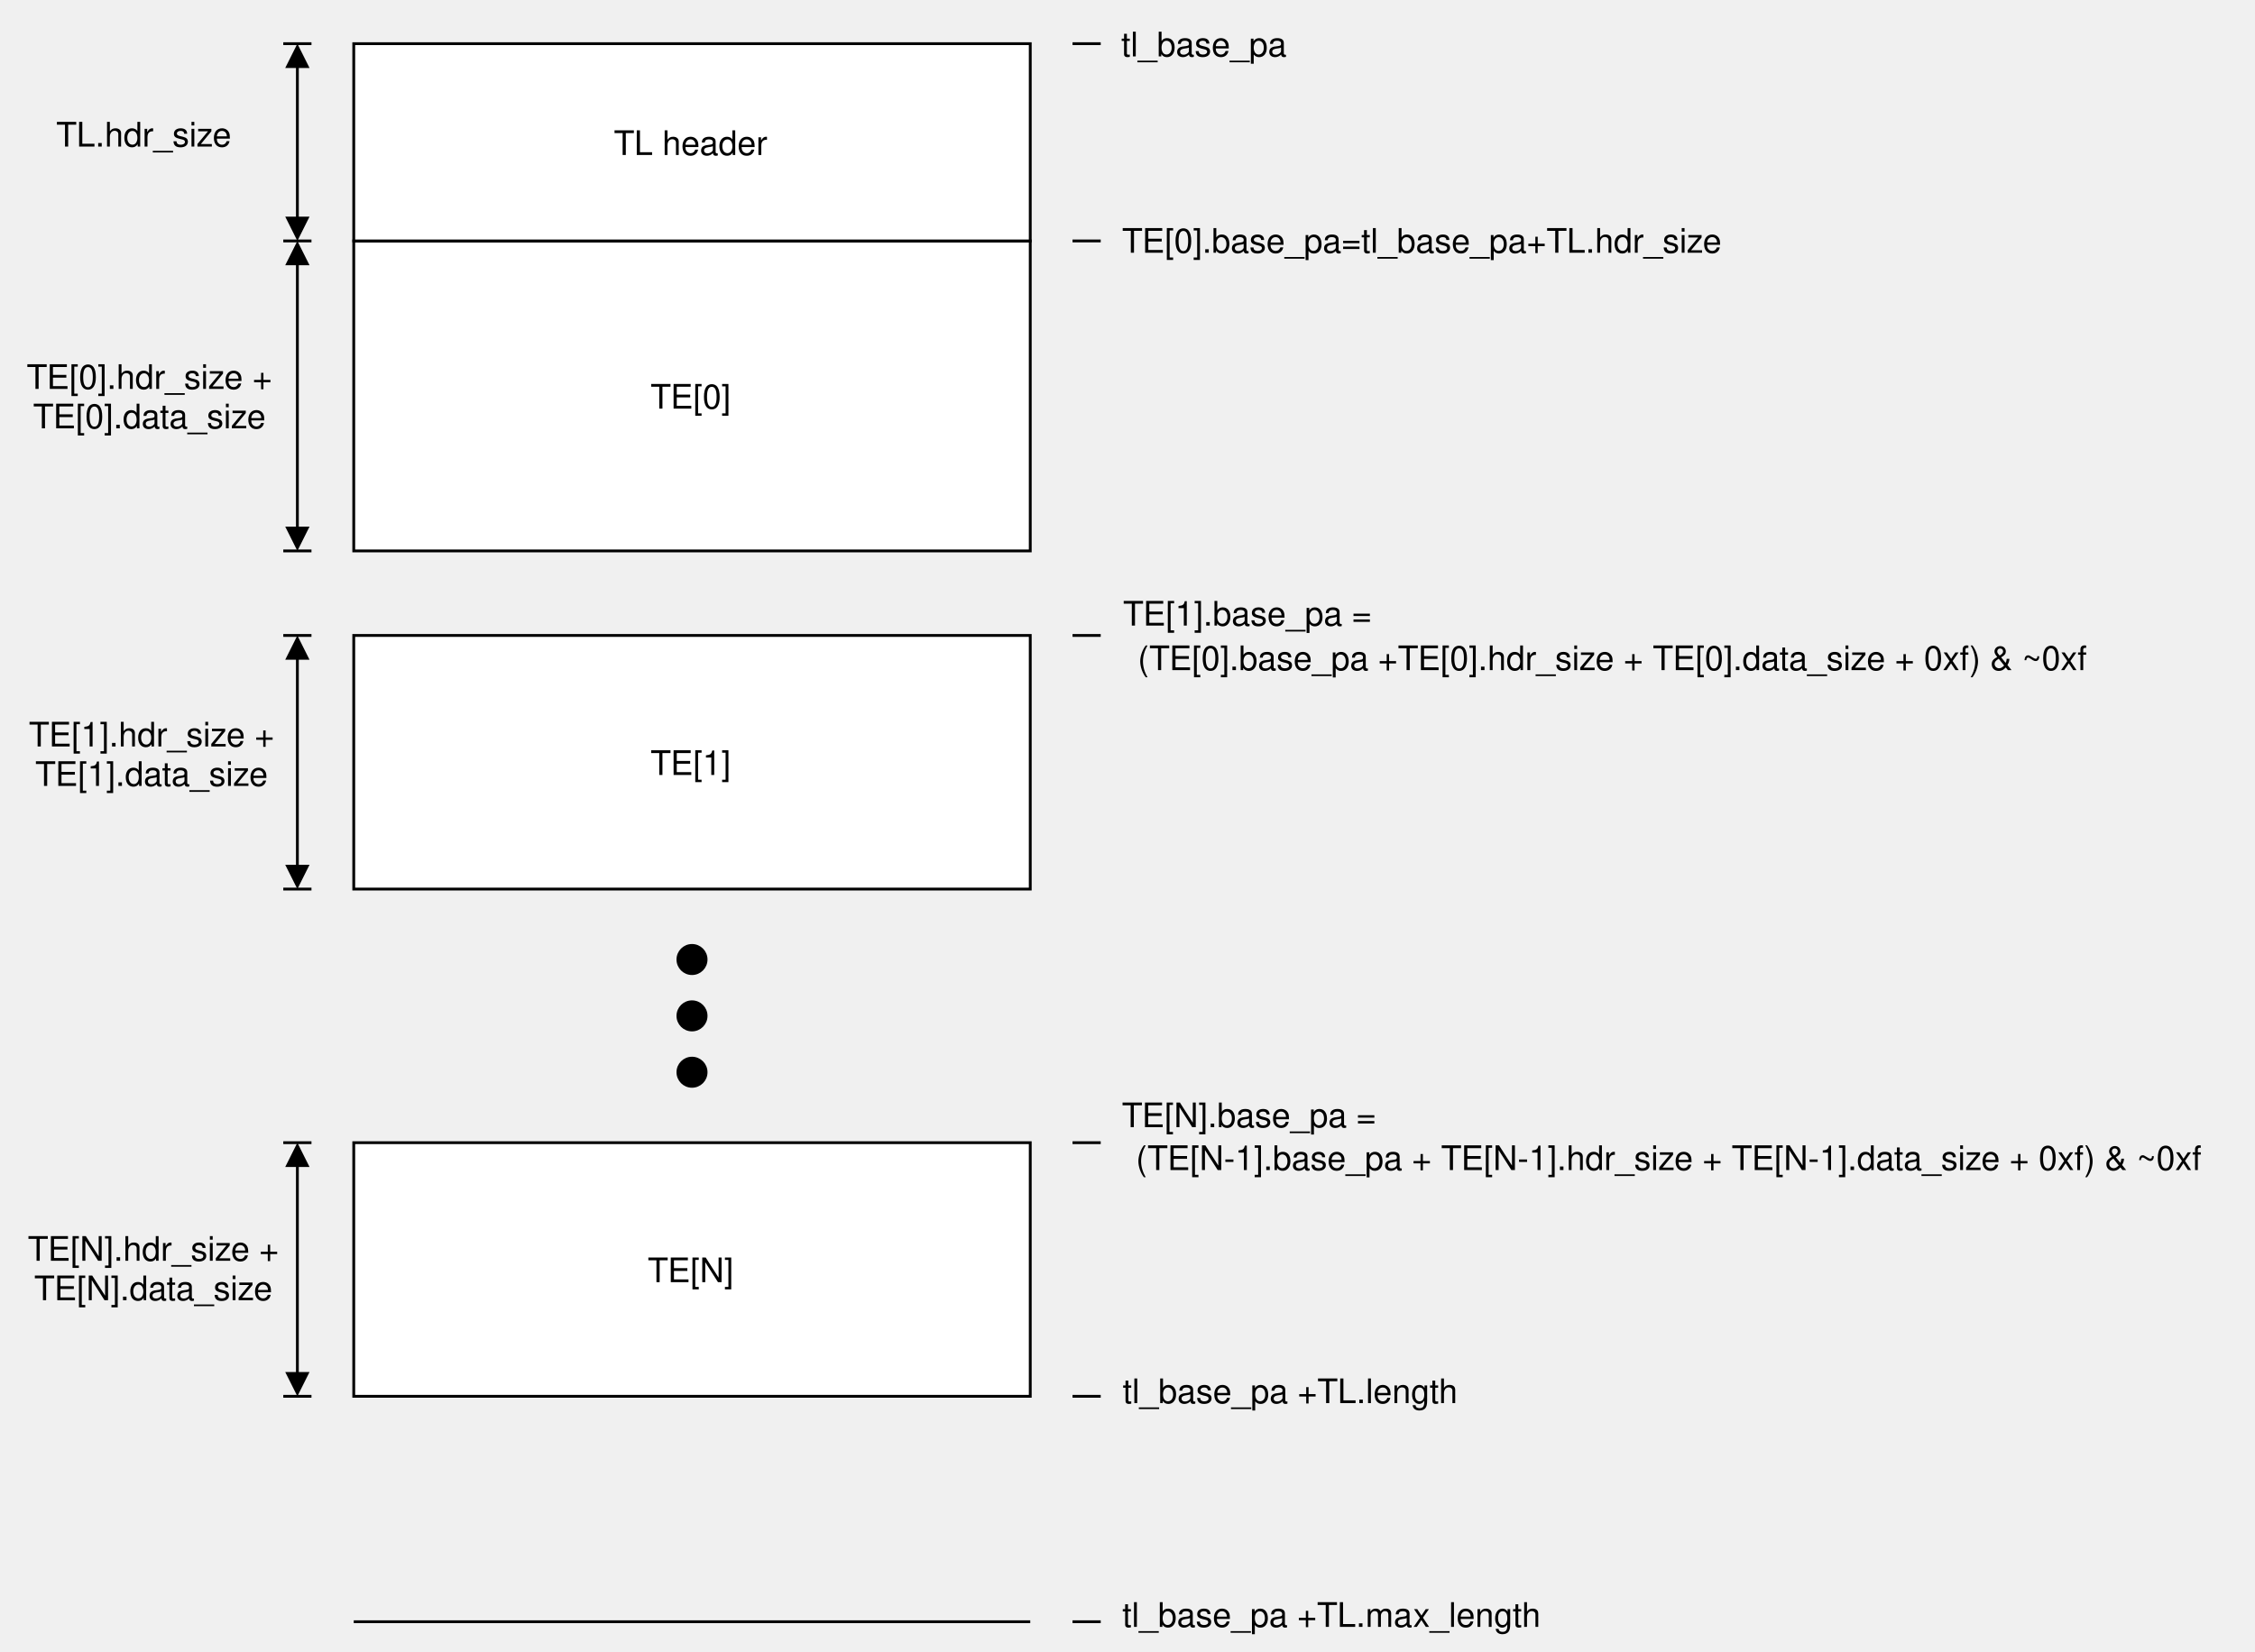
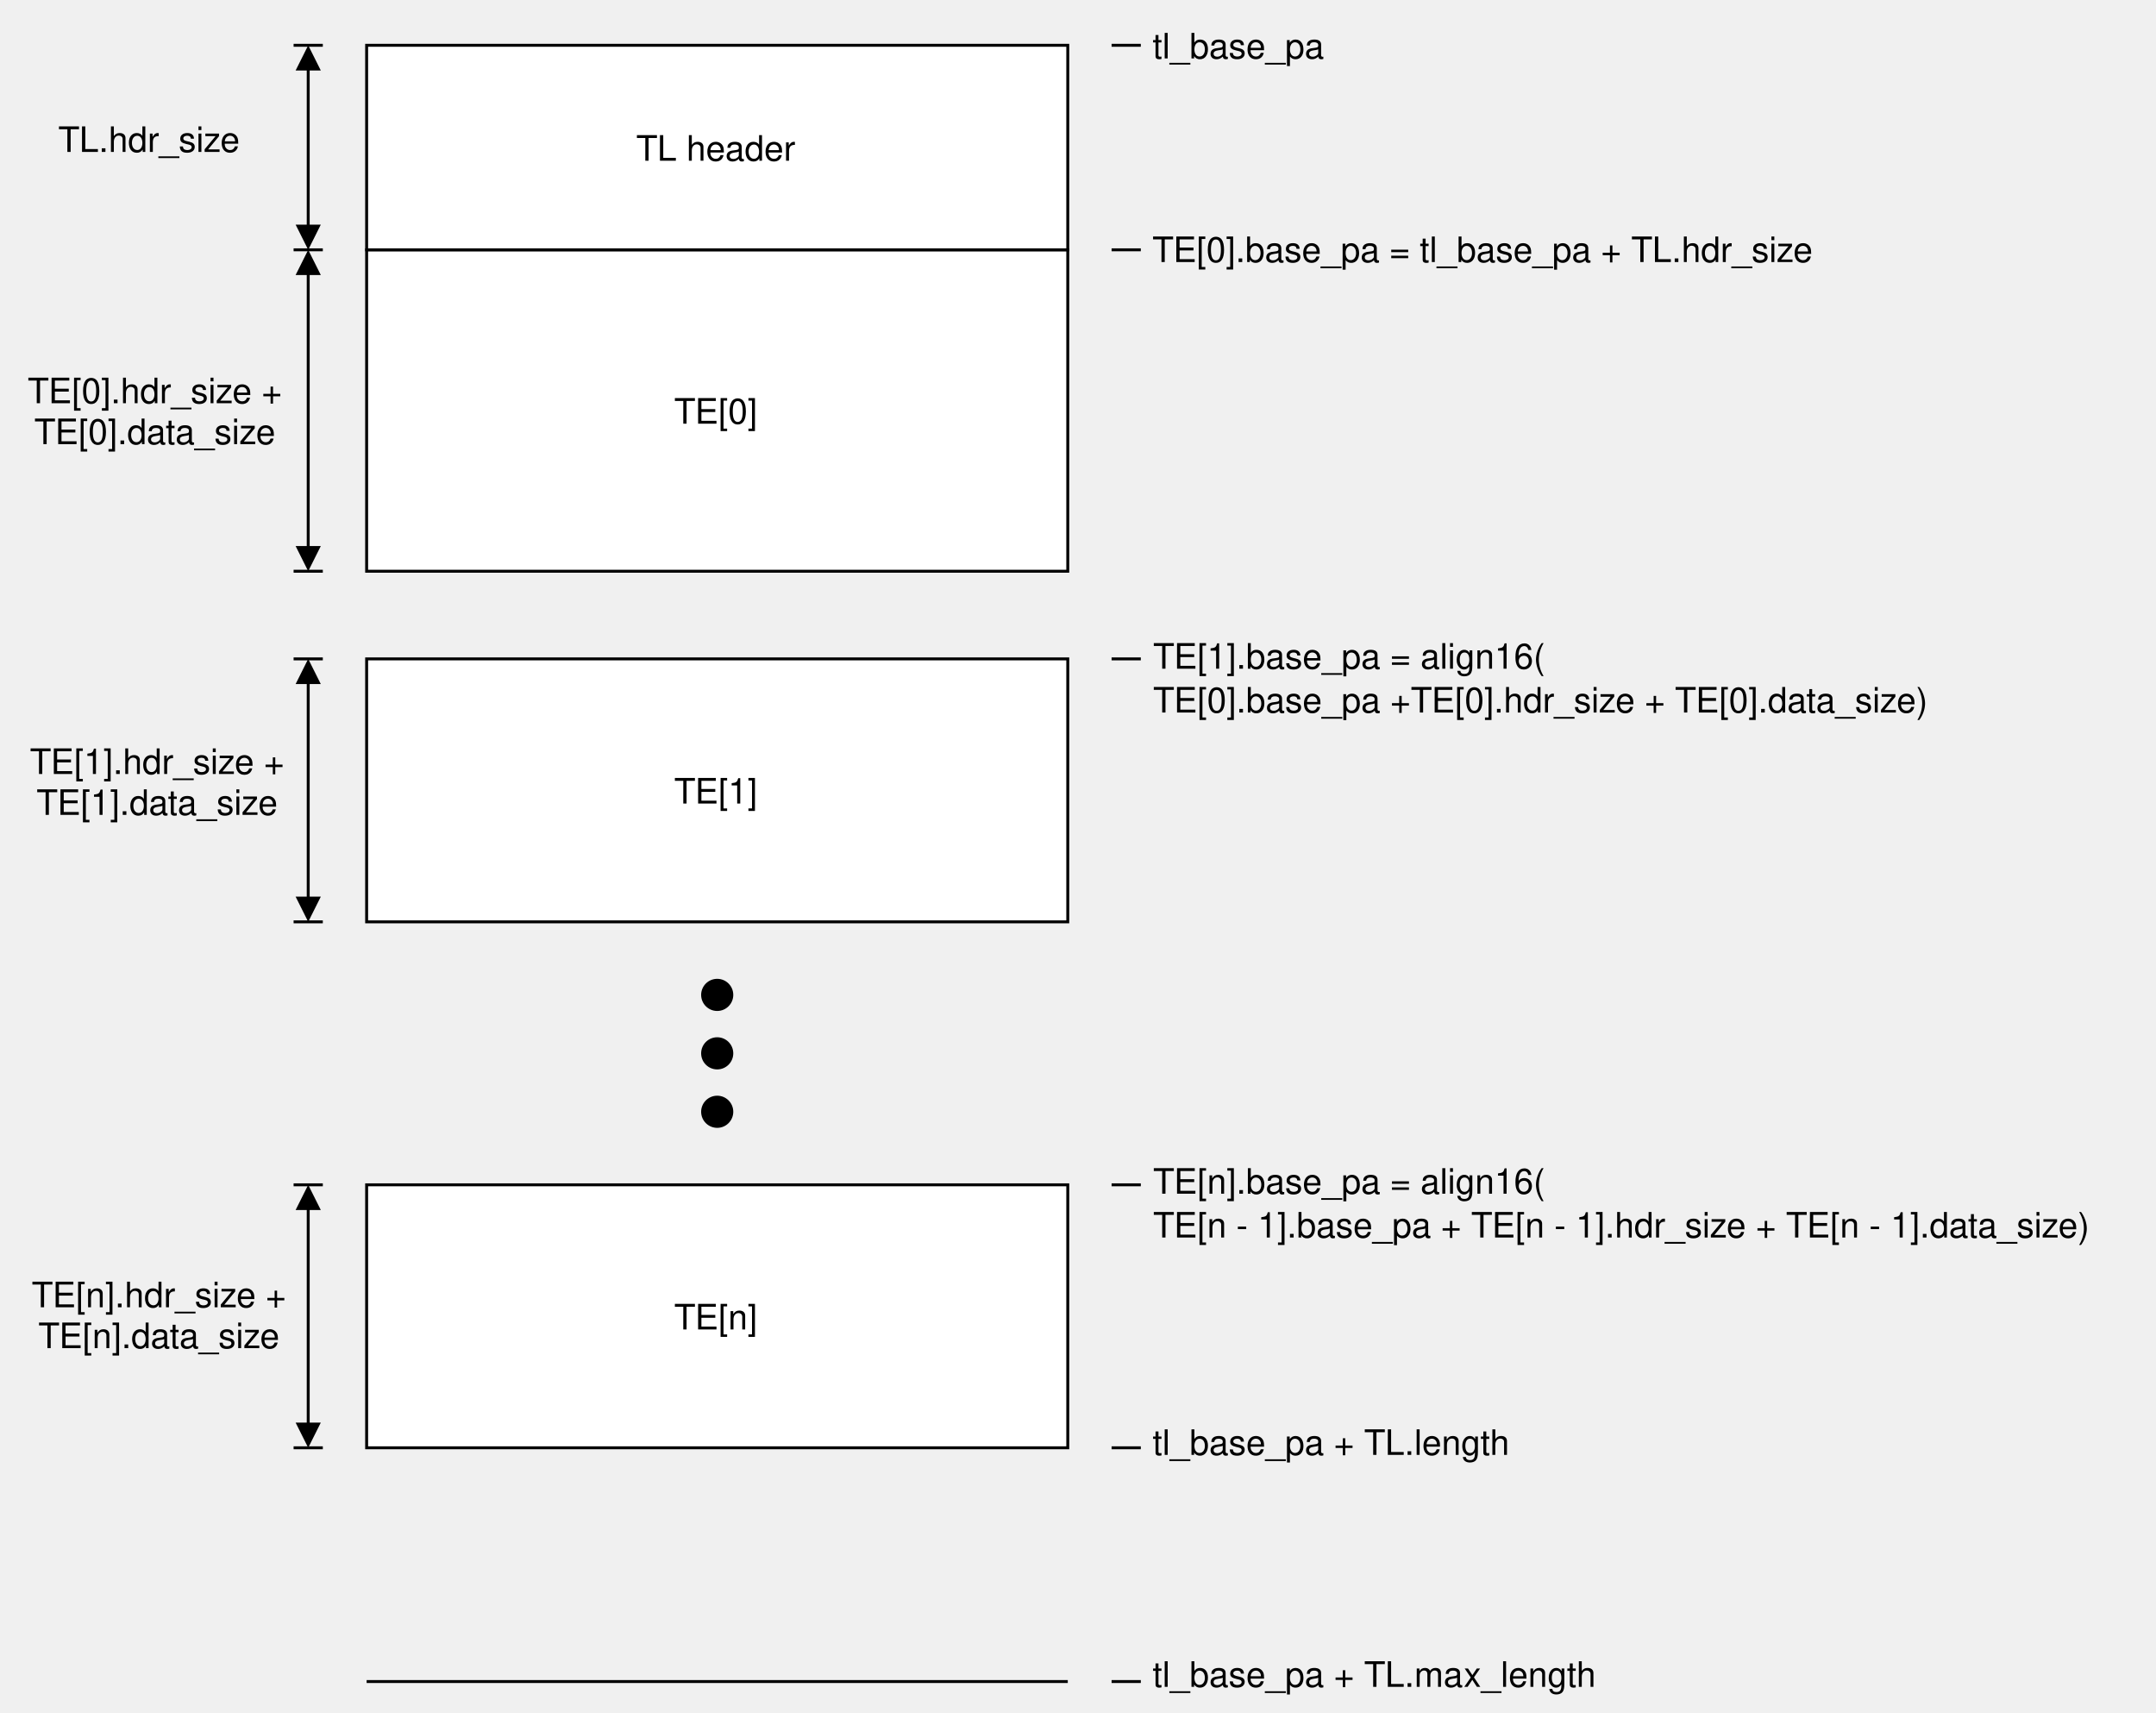
- <svg xmlns="http://www.w3.org/2000/svg" xmlns:html="http://www.w3.org/1999/xhtml" version="1.1" width="800" height="586" viewBox="-0.5 -0.5 800 586" content="&lt;mxfile host=&quot;app.diagrams.net&quot; modified=&quot;2022-05-13T11:58:01.065Z&quot; agent=&quot;5.0 (Windows NT 10.0; Win64; x64) AppleWebKit/537.36 (KHTML, like Gecko) Chrome/100.0.49.127 Safari/537.36&quot; etag=&quot;vAKcPx6nORVokoeOaqN5&quot; version=&quot;15.7.0&quot; type=&quot;device&quot;&gt;&lt;diagram id=&quot;Sy_Q6sHZZdUiH5K9RQcD&quot; name=&quot;Page-1&quot;&gt;7Vtbk6I6EP41Vp19mC1IAPVx1p0Zz87MlrUzezsvVpQMUgKxII46v/4ECQokKqLg1QdLOrHBr/vr7nRiDbbc6YOPRoNnYmKnBhRzWoNfawBAo87eQ8EsEjBJJLB824xE6lLwYn9gLlS4dGybOEhNpIQ41B6lhX3iebhPUzLk+2SSnvZGnPRdR8jCguCljxxR+ts26SCSNnRlKW9j2xrEd1YVPuKieDJXEQyQSSaRaD4H3tVgyyeERp/caQs7IXYxLpGi+xWjiwfzsUfzfOHv69jrDPtvvvVN/Tn59Z89/GncgEjLO3LG/Ae/3nXjB6azGAWfjD0Th4qUGvzyZjtOizjEnw/C+/mLyQPqkyFOjCjzFxsRn5Xf4x37FE8TIv7sD5i4mPozNoWPggYHdrZAOrqeLM0CNC4bpE3C3YG7grXQvUSLfeCAbQGeJoAnAIc98zb0QnbVc0h/yLBIYxlQ5NPslLnw3g6f5qvKrpmWxFUEc+yNajHgsZnyexH2BKy6BNVY5mMHUfs9zRYZ0vwOHWKzJ1la1UhbNXbihYqAjP0+5t9KevcGRYLVGaQWpoKiueEXP7u4Lxhb+YJHPCxxhZO1oq6vBz+/FTcoKtmKjRXhUHGwZzEgATMzVEOT2B6T9maU5aasnVlAo4I5ucWToZOLkGNbHrvsM+NiJv8SxkSbZaBbPuDapumI7rKHmKo2M6TRxZhqSNwGlhVR1Rw0shgMozkalPksCRFqbofHolpAvVipshYnWE+7JWyIOMnoVVrmUWGOcOM4rEjKOl0yrGxGcL2R8ufutJvdABE+tVL48mTu44PvYHDpJwnX7DjQA6KzUafbQwHujtAJJw9d09I46yLOoMrkAUQ3TQDdArVbdmf2y5VEGn99+hyn9tM1hA5ThtAVicdXawkxjb8+zW+OTAbOCawuNRFC6eKyXhqE9Rwx97q43GpxucOyRO4dFa1KgLgsWecLZ764zIJfdG1ZsREhEGPiXff7pmBIPMqboio4muAIc0bHZlnREW4XHc+cEXBflBAUlc0Jab8llFxGvwVI+giV9ltg88ojSVzbObVkFZXMI21VbrkQHmnGgXmkbbcVdGY80mHa/fWimzi6tkFR2TzK0+i6GDMWrSqyVqy4qNAkRUWy+bAIhUFYVzNlGyOiEOn2EcIyuUdvChFMlbUp9xHCfvT+NF7aA6dtuN6od//3sa33b1QBtXWuf+035GgT7FCXZ+pEvTQKSX1BLCcuKAxmq8IdjiRsULTCigxXNEtMG4UTgjLsLO4iRsuv9S2JY2hBAMlOdWktCCl2F13xZTlSuOLLcqTEik9qxe0KvmvWy5GsdvCFFW3G/fuC9e8HQu0/j0/kV7/5/FDv9Oq/r4xeW3IUznrl1S7wuTt8Cjqdx4ZLJo1ZT/8Yu5I6NrnbzneAoWjaSrsfkiNJgmvk3nhvVrjxLoW8gnIxw5JccB1m1Vx4kzG7bC7x7KPUimIxKCEO+hyfxzkL6gB4aO5UkHROhzuFk06WO1UnnbUnj2Lu9M6LO5p6aO5UcOb+dLhTePNKaNeWV3ZLrVhoK39A3XgtdS4GzbY4DKWoQcEGRSUbVOy/5zmG6aJp9xiOYu4WI7NHMSUb/NXGyAo2+I+XUtkYWZxS2gZFZS9qlXWc4gXGgk3/oBv103kVG6px6GJD3W6D7MyZpDb2xCRBUWEmscvln6mj6ct/pMO7/wE=&lt;/diagram&gt;&lt;/mxfile&gt;" id="svg150">
+ <svg xmlns="http://www.w3.org/2000/svg" xmlns:html="http://www.w3.org/1999/xhtml" version="1.1" width="738" height="586" viewBox="-0.5 -0.5 738 586" content="&lt;mxfile host=&quot;app.diagrams.net&quot; modified=&quot;2022-05-13T11:58:01.065Z&quot; agent=&quot;5.0 (Windows NT 10.0; Win64; x64) AppleWebKit/537.36 (KHTML, like Gecko) Chrome/100.0.49.127 Safari/537.36&quot; etag=&quot;vAKcPx6nORVokoeOaqN5&quot; version=&quot;15.7.0&quot; type=&quot;device&quot;&gt;&lt;diagram id=&quot;Sy_Q6sHZZdUiH5K9RQcD&quot; name=&quot;Page-1&quot;&gt;7Vtbk6I6EP41Vp19mC1IAPVx1p0Zz87MlrUzezsvVpQMUgKxII46v/4ECQokKqLg1QdLOrHBr/vr7nRiDbbc6YOPRoNnYmKnBhRzWoNfawBAo87eQ8EsEjBJJLB824xE6lLwYn9gLlS4dGybOEhNpIQ41B6lhX3iebhPUzLk+2SSnvZGnPRdR8jCguCljxxR+ts26SCSNnRlKW9j2xrEd1YVPuKieDJXEQyQSSaRaD4H3tVgyyeERp/caQs7IXYxLpGi+xWjiwfzsUfzfOHv69jrDPtvvvVN/Tn59Z89/GncgEjLO3LG/Ae/3nXjB6azGAWfjD0Th4qUGvzyZjtOizjEnw/C+/mLyQPqkyFOjCjzFxsRn5Xf4x37FE8TIv7sD5i4mPozNoWPggYHdrZAOrqeLM0CNC4bpE3C3YG7grXQvUSLfeCAbQGeJoAnAIc98zb0QnbVc0h/yLBIYxlQ5NPslLnw3g6f5qvKrpmWxFUEc+yNajHgsZnyexH2BKy6BNVY5mMHUfs9zRYZ0vwOHWKzJ1la1UhbNXbihYqAjP0+5t9KevcGRYLVGaQWpoKiueEXP7u4Lxhb+YJHPCxxhZO1oq6vBz+/FTcoKtmKjRXhUHGwZzEgATMzVEOT2B6T9maU5aasnVlAo4I5ucWToZOLkGNbHrvsM+NiJv8SxkSbZaBbPuDapumI7rKHmKo2M6TRxZhqSNwGlhVR1Rw0shgMozkalPksCRFqbofHolpAvVipshYnWE+7JWyIOMnoVVrmUWGOcOM4rEjKOl0yrGxGcL2R8ufutJvdABE+tVL48mTu44PvYHDpJwnX7DjQA6KzUafbQwHujtAJJw9d09I46yLOoMrkAUQ3TQDdArVbdmf2y5VEGn99+hyn9tM1hA5ThtAVicdXawkxjb8+zW+OTAbOCawuNRFC6eKyXhqE9Rwx97q43GpxucOyRO4dFa1KgLgsWecLZ764zIJfdG1ZsREhEGPiXff7pmBIPMqboio4muAIc0bHZlnREW4XHc+cEXBflBAUlc0Jab8llFxGvwVI+giV9ltg88ojSVzbObVkFZXMI21VbrkQHmnGgXmkbbcVdGY80mHa/fWimzi6tkFR2TzK0+i6GDMWrSqyVqy4qNAkRUWy+bAIhUFYVzNlGyOiEOn2EcIyuUdvChFMlbUp9xHCfvT+NF7aA6dtuN6od//3sa33b1QBtXWuf+035GgT7FCXZ+pEvTQKSX1BLCcuKAxmq8IdjiRsULTCigxXNEtMG4UTgjLsLO4iRsuv9S2JY2hBAMlOdWktCCl2F13xZTlSuOLLcqTEik9qxe0KvmvWy5GsdvCFFW3G/fuC9e8HQu0/j0/kV7/5/FDv9Oq/r4xeW3IUznrl1S7wuTt8Cjqdx4ZLJo1ZT/8Yu5I6NrnbzneAoWjaSrsfkiNJgmvk3nhvVrjxLoW8gnIxw5JccB1m1Vx4kzG7bC7x7KPUimIxKCEO+hyfxzkL6gB4aO5UkHROhzuFk06WO1UnnbUnj2Lu9M6LO5p6aO5UcOb+dLhTePNKaNeWV3ZLrVhoK39A3XgtdS4GzbY4DKWoQcEGRSUbVOy/5zmG6aJp9xiOYu4WI7NHMSUb/NXGyAo2+I+XUtkYWZxS2gZFZS9qlXWc4gXGgk3/oBv103kVG6px6GJD3W6D7MyZpDb2xCRBUWEmscvln6mj6ct/pMO7/wE=&lt;/diagram&gt;&lt;/mxfile&gt;" id="svg150">
  <defs id="defs2">
    <html:style type="text/css">div.MathJax_SVG_Display { position: static; }
span.MathJax_SVG { position: static !important; }</html:style>
    <html:style type="text/css">.MathJax_Hover_Frame {border-radius: .25em; -webkit-border-radius: .25em; -moz-border-radius: .25em; -khtml-border-radius: .25em; box-shadow: 0px 0px 15px #83A; -webkit-box-shadow: 0px 0px 15px #83A; -moz-box-shadow: 0px 0px 15px #83A; -khtml-box-shadow: 0px 0px 15px #83A; border: 1px solid #A6D ! important; display: inline-block; position: absolute}
.MathJax_Menu_Button .MathJax_Hover_Arrow {position: absolute; cursor: pointer; display: inline-block; border: 2px solid #AAA; border-radius: 4px; -webkit-border-radius: 4px; -moz-border-radius: 4px; -khtml-border-radius: 4px; font-family: 'Courier New',Courier; font-size: 9px; color: #F0F0F0}
.MathJax_Menu_Button .MathJax_Hover_Arrow span {display: block; background-color: #AAA; border: 1px solid; border-radius: 3px; line-height: 0; padding: 4px}
.MathJax_Hover_Arrow:hover {color: white!important; border: 2px solid #CCC!important}
.MathJax_Hover_Arrow:hover span {background-color: #CCC!important}
</html:style>
    <html:style type="text/css">#MathJax_About {position: fixed; left: 50%; width: auto; text-align: center; border: 3px outset; padding: 1em 2em; background-color: #DDDDDD; color: black; cursor: default; font-family: message-box; font-size: 120%; font-style: normal; text-indent: 0; text-transform: none; line-height: normal; letter-spacing: normal; word-spacing: normal; word-wrap: normal; white-space: nowrap; float: none; z-index: 201; border-radius: 15px; -webkit-border-radius: 15px; -moz-border-radius: 15px; -khtml-border-radius: 15px; box-shadow: 0px 10px 20px #808080; -webkit-box-shadow: 0px 10px 20px #808080; -moz-box-shadow: 0px 10px 20px #808080; -khtml-box-shadow: 0px 10px 20px #808080; filter: progid:DXImageTransform.Microsoft.dropshadow(OffX=2, OffY=2, Color='gray', Positive='true')}
#MathJax_About.MathJax_MousePost {outline: none}
.MathJax_Menu {position: absolute; background-color: white; color: black; width: auto; padding: 2px; border: 1px solid #CCCCCC; margin: 0; cursor: default; font: menu; text-align: left; text-indent: 0; text-transform: none; line-height: normal; letter-spacing: normal; word-spacing: normal; word-wrap: normal; white-space: nowrap; float: none; z-index: 201; box-shadow: 0px 10px 20px #808080; -webkit-box-shadow: 0px 10px 20px #808080; -moz-box-shadow: 0px 10px 20px #808080; -khtml-box-shadow: 0px 10px 20px #808080; filter: progid:DXImageTransform.Microsoft.dropshadow(OffX=2, OffY=2, Color='gray', Positive='true')}
.MathJax_MenuItem {padding: 2px 2em; background: transparent}
.MathJax_MenuArrow {position: absolute; right: .5em; padding-top: .25em; color: #666666; font-size: .75em}
.MathJax_MenuActive .MathJax_MenuArrow {color: white}
.MathJax_MenuArrow.RTL {left: .5em; right: auto}
.MathJax_MenuCheck {position: absolute; left: .7em}
.MathJax_MenuCheck.RTL {right: .7em; left: auto}
.MathJax_MenuRadioCheck {position: absolute; left: 1em}
.MathJax_MenuRadioCheck.RTL {right: 1em; left: auto}
.MathJax_MenuLabel {padding: 2px 2em 4px 1.33em; font-style: italic}
.MathJax_MenuRule {border-top: 1px solid #CCCCCC; margin: 4px 1px 0px}
.MathJax_MenuDisabled {color: GrayText}
.MathJax_MenuActive {background-color: Highlight; color: HighlightText}
.MathJax_MenuDisabled:focus, .MathJax_MenuLabel:focus {background-color: #E8E8E8}
.MathJax_ContextMenu:focus {outline: none}
.MathJax_ContextMenu .MathJax_MenuItem:focus {outline: none}
#MathJax_AboutClose {top: .2em; right: .2em}
.MathJax_Menu .MathJax_MenuClose {top: -10px; left: -10px}
.MathJax_MenuClose {position: absolute; cursor: pointer; display: inline-block; border: 2px solid #AAA; border-radius: 18px; -webkit-border-radius: 18px; -moz-border-radius: 18px; -khtml-border-radius: 18px; font-family: 'Courier New',Courier; font-size: 24px; color: #F0F0F0}
.MathJax_MenuClose span {display: block; background-color: #AAA; border: 1.5px solid; border-radius: 18px; -webkit-border-radius: 18px; -moz-border-radius: 18px; -khtml-border-radius: 18px; line-height: 0; padding: 8px 0 6px}
.MathJax_MenuClose:hover {color: white!important; border: 2px solid #CCC!important}
.MathJax_MenuClose:hover span {background-color: #CCC!important}
.MathJax_MenuClose:hover:focus {outline: none}
</html:style>
    <html:style type="text/css">.MathJax_Preview .MJXf-math {color: inherit!important}
</html:style>
    <html:style type="text/css">#MathJax_Zoom {position: absolute; background-color: #F0F0F0; overflow: auto; display: block; z-index: 301; padding: .5em; border: 1px solid black; margin: 0; font-weight: normal; font-style: normal; text-align: left; text-indent: 0; text-transform: none; line-height: normal; letter-spacing: normal; word-spacing: normal; word-wrap: normal; white-space: nowrap; float: none; -webkit-box-sizing: content-box; -moz-box-sizing: content-box; box-sizing: content-box; box-shadow: 5px 5px 15px #AAAAAA; -webkit-box-shadow: 5px 5px 15px #AAAAAA; -moz-box-shadow: 5px 5px 15px #AAAAAA; -khtml-box-shadow: 5px 5px 15px #AAAAAA; filter: progid:DXImageTransform.Microsoft.dropshadow(OffX=2, OffY=2, Color='gray', Positive='true')}
#MathJax_ZoomOverlay {position: absolute; left: 0; top: 0; z-index: 300; display: inline-block; width: 100%; height: 100%; border: 0; padding: 0; margin: 0; background-color: white; opacity: 0; filter: alpha(opacity=0)}
#MathJax_ZoomFrame {position: relative; display: inline-block; height: 0; width: 0}
#MathJax_ZoomEventTrap {position: absolute; left: 0; top: 0; z-index: 302; display: inline-block; border: 0; padding: 0; margin: 0; background-color: white; opacity: 0; filter: alpha(opacity=0)}
</html:style>
    <html:style type="text/css">.MathJax_Preview {color: #888; display: contents}
#MathJax_Message {position: fixed; left: 1em; bottom: 1.5em; background-color: #E6E6E6; border: 1px solid #959595; margin: 0px; padding: 2px 8px; z-index: 102; color: black; font-size: 80%; width: auto; white-space: nowrap}
#MathJax_MSIE_Frame {position: absolute; top: 0; left: 0; width: 0px; z-index: 101; border: 0px; margin: 0px; padding: 0px}
.MathJax_Error {color: #CC0000; font-style: italic}
</html:style>
    <html:style type="text/css">.MJXp-script {font-size: .8em}
.MJXp-right {-webkit-transform-origin: right; -moz-transform-origin: right; -ms-transform-origin: right; -o-transform-origin: right; transform-origin: right}
.MJXp-bold {font-weight: bold}
.MJXp-italic {font-style: italic}
.MJXp-scr {font-family: MathJax_Script,'Times New Roman',Times,STIXGeneral,serif}
.MJXp-frak {font-family: MathJax_Fraktur,'Times New Roman',Times,STIXGeneral,serif}
.MJXp-sf {font-family: MathJax_SansSerif,'Times New Roman',Times,STIXGeneral,serif}
.MJXp-cal {font-family: MathJax_Caligraphic,'Times New Roman',Times,STIXGeneral,serif}
.MJXp-mono {font-family: MathJax_Typewriter,'Times New Roman',Times,STIXGeneral,serif}
.MJXp-largeop {font-size: 150%}
.MJXp-largeop.MJXp-int {vertical-align: -.2em}
.MJXp-math {display: inline-block; line-height: 1.2; text-indent: 0; font-family: 'Times New Roman',Times,STIXGeneral,serif; white-space: nowrap; border-collapse: collapse}
.MJXp-display {display: block; text-align: center; margin: 1em 0}
.MJXp-math span {display: inline-block}
.MJXp-box {display: block!important; text-align: center}
.MJXp-box:after {content: " "}
.MJXp-rule {display: block!important; margin-top: .1em}
.MJXp-char {display: block!important}
.MJXp-mo {margin: 0 .15em}
.MJXp-mfrac {margin: 0 .125em; vertical-align: .25em}
.MJXp-denom {display: inline-table!important; width: 100%}
.MJXp-denom &gt; * {display: table-row!important}
.MJXp-surd {vertical-align: top}
.MJXp-surd &gt; * {display: block!important}
.MJXp-script-box &gt; *  {display: table!important; height: 50%}
.MJXp-script-box &gt; * &gt; * {display: table-cell!important; vertical-align: top}
.MJXp-script-box &gt; *:last-child &gt; * {vertical-align: bottom}
.MJXp-script-box &gt; * &gt; * &gt; * {display: block!important}
.MJXp-mphantom {visibility: hidden}
.MJXp-munderover, .MJXp-munder {display: inline-table!important}
.MJXp-over {display: inline-block!important; text-align: center}
.MJXp-over &gt; * {display: block!important}
.MJXp-munderover &gt; *, .MJXp-munder &gt; * {display: table-row!important}
.MJXp-mtable {vertical-align: .25em; margin: 0 .125em}
.MJXp-mtable &gt; * {display: inline-table!important; vertical-align: middle}
.MJXp-mtr {display: table-row!important}
.MJXp-mtd {display: table-cell!important; text-align: center; padding: .5em 0 0 .5em}
.MJXp-mtr &gt; .MJXp-mtd:first-child {padding-left: 0}
.MJXp-mtr:first-child &gt; .MJXp-mtd {padding-top: 0}
.MJXp-mlabeledtr {display: table-row!important}
.MJXp-mlabeledtr &gt; .MJXp-mtd:first-child {padding-left: 0}
.MJXp-mlabeledtr:first-child &gt; .MJXp-mtd {padding-top: 0}
.MJXp-merror {background-color: #FFFF88; color: #CC0000; border: 1px solid #CC0000; padding: 1px 3px; font-style: normal; font-size: 90%}
.MJXp-scale0 {-webkit-transform: scaleX(.0); -moz-transform: scaleX(.0); -ms-transform: scaleX(.0); -o-transform: scaleX(.0); transform: scaleX(.0)}
.MJXp-scale1 {-webkit-transform: scaleX(.1); -moz-transform: scaleX(.1); -ms-transform: scaleX(.1); -o-transform: scaleX(.1); transform: scaleX(.1)}
.MJXp-scale2 {-webkit-transform: scaleX(.2); -moz-transform: scaleX(.2); -ms-transform: scaleX(.2); -o-transform: scaleX(.2); transform: scaleX(.2)}
.MJXp-scale3 {-webkit-transform: scaleX(.3); -moz-transform: scaleX(.3); -ms-transform: scaleX(.3); -o-transform: scaleX(.3); transform: scaleX(.3)}
.MJXp-scale4 {-webkit-transform: scaleX(.4); -moz-transform: scaleX(.4); -ms-transform: scaleX(.4); -o-transform: scaleX(.4); transform: scaleX(.4)}
.MJXp-scale5 {-webkit-transform: scaleX(.5); -moz-transform: scaleX(.5); -ms-transform: scaleX(.5); -o-transform: scaleX(.5); transform: scaleX(.5)}
.MJXp-scale6 {-webkit-transform: scaleX(.6); -moz-transform: scaleX(.6); -ms-transform: scaleX(.6); -o-transform: scaleX(.6); transform: scaleX(.6)}
.MJXp-scale7 {-webkit-transform: scaleX(.7); -moz-transform: scaleX(.7); -ms-transform: scaleX(.7); -o-transform: scaleX(.7); transform: scaleX(.7)}
.MJXp-scale8 {-webkit-transform: scaleX(.8); -moz-transform: scaleX(.8); -ms-transform: scaleX(.8); -o-transform: scaleX(.8); transform: scaleX(.8)}
.MJXp-scale9 {-webkit-transform: scaleX(.9); -moz-transform: scaleX(.9); -ms-transform: scaleX(.9); -o-transform: scaleX(.9); transform: scaleX(.9)}
.MathJax_PHTML .noError {vertical-align: ; font-size: 90%; text-align: left; color: black; padding: 1px 3px; border: 1px solid}
</html:style>
    <html:style type="text/css">.MathJax_SVG_Display {text-align: center; margin: 1em 0em; position: relative; display: block!important; text-indent: 0; max-width: none; max-height: none; min-width: 0; min-height: 0; width: 100%}
.MathJax_SVG .MJX-monospace {font-family: monospace}
.MathJax_SVG .MJX-sans-serif {font-family: sans-serif}
#MathJax_SVG_Tooltip {background-color: InfoBackground; color: InfoText; border: 1px solid black; box-shadow: 2px 2px 5px #AAAAAA; -webkit-box-shadow: 2px 2px 5px #AAAAAA; -moz-box-shadow: 2px 2px 5px #AAAAAA; -khtml-box-shadow: 2px 2px 5px #AAAAAA; padding: 3px 4px; z-index: 401; position: absolute; left: 0; top: 0; width: auto; height: auto; display: none}
.MathJax_SVG {display: inline; font-style: normal; font-weight: normal; line-height: normal; font-size: 100%; font-size-adjust: none; text-indent: 0; text-align: left; text-transform: none; letter-spacing: normal; word-spacing: normal; word-wrap: normal; white-space: nowrap; float: none; direction: ltr; max-width: none; max-height: none; min-width: 0; min-height: 0; border: 0; padding: 0; margin: 0}
.MathJax_SVG * {transition: none; -webkit-transition: none; -moz-transition: none; -ms-transition: none; -o-transition: none}
.MathJax_SVG &gt; div {display: inline-block}
.mjx-svg-href {fill: blue; stroke: blue}
.MathJax_SVG_Processing {visibility: hidden; position: absolute; top: 0; left: 0; width: 0; height: 0; overflow: hidden; display: block!important}
.MathJax_SVG_Processed {display: none!important}
.MathJax_SVG_test {font-style: normal; font-weight: normal; font-size: 100%; font-size-adjust: none; text-indent: 0; text-transform: none; letter-spacing: normal; word-spacing: normal; overflow: hidden; height: 1px}
.MathJax_SVG_test.mjx-test-display {display: table!important}
.MathJax_SVG_test.mjx-test-inline {display: inline!important; margin-right: -1px}
.MathJax_SVG_test.mjx-test-default {display: block!important; clear: both}
.MathJax_SVG_ex_box {display: inline-block!important; position: absolute; overflow: hidden; min-height: 0; max-height: none; padding: 0; border: 0; margin: 0; width: 1px; height: 60ex}
.mjx-test-inline .MathJax_SVG_left_box {display: inline-block; width: 0; float: left}
.mjx-test-inline .MathJax_SVG_right_box {display: inline-block; width: 0; float: right}
.mjx-test-display .MathJax_SVG_right_box {display: table-cell!important; width: 10000em!important; min-width: 0; max-width: none; padding: 0; border: 0; margin: 0}
.MathJax_SVG .noError {vertical-align: ; font-size: 90%; text-align: left; color: black; padding: 1px 3px; border: 1px solid}
</html:style>
  </defs>
  <g id="g148">
    <rect x="125" y="85" width="240" height="110" pointer-events="all" id="rect4" style="fill:#ffffff;stroke:#000000" />
    <g fill="rgba(0, 0, 0, 1)" font-size="12px" id="g8" style="font-size:12px;font-family:Helvetica;text-anchor:middle">
      <text x="244.5" y="144.5" id="text6">TE[0]</text>
    </g>
    <path d="M 105,186.88 V 93.12" stroke-miterlimit="10" pointer-events="stroke" id="path10" style="fill:none;stroke:#000000;stroke-miterlimit:10" />
    <path d="m 105,193.88 -3.5,-7 h 7 z" stroke-miterlimit="10" pointer-events="all" id="path12" style="fill:#000000;stroke:#000000;stroke-miterlimit:10" />
    <path d="m 105,86.12 3.5,7 h -7 z" stroke-miterlimit="10" pointer-events="all" id="path14" style="fill:#000000;stroke:#000000;stroke-miterlimit:10" />
    <path d="m 100,85 h 10" stroke-miterlimit="10" pointer-events="stroke" id="path16" style="fill:none;stroke:#000000;stroke-miterlimit:10" />
    <rect x="35" y="125" width="60" height="30" pointer-events="all" id="rect18" style="fill:none;stroke:none" />
    <g fill="rgba(0, 0, 0, 1)" font-size="12px" id="g24" transform="translate(-6)" style="font-size:12px;font-family:Helvetica;text-anchor:middle">
      <text x="58.5" y="137.5" id="text20">TE[0].hdr_size +</text>
      <text x="58.5" y="151.5" id="text22">TE[0].data_size</text>
    </g>
    <circle cx="245" cy="340" stroke="rgba(0, 0, 0, 1)" transform="rotate(90,245,340)" pointer-events="none" id="ellipse26" r="5" style="fill:#000000" />
    <circle cx="245" cy="360" stroke="rgba(0, 0, 0, 1)" transform="rotate(90,245,360)" pointer-events="none" id="ellipse28" r="5" style="fill:#000000" />
    <circle cx="245" cy="380" stroke="rgba(0, 0, 0, 1)" transform="rotate(90,245,380)" pointer-events="none" id="ellipse30" r="5" style="fill:#000000" />
-     <g fill="rgba(0, 0, 0, 1)" pointer-events="none" font-size="12px" id="g34" transform="translate(-21.88189)" style="font-size:12px;font-family:Helvetica;text-anchor:middle">
+     <g fill="rgba(0, 0, 0, 1)" pointer-events="none" font-size="12px" id="g34" transform="translate(-25.12094)" style="font-size:12px;font-family:Helvetica;text-anchor:middle">
      <text x="448.5" y="19.5" id="text32">tl_base_pa</text>
    </g>
-     <g fill="rgba(0, 0, 0, 1)" pointer-events="none" font-size="12px" id="g40" transform="translate(-4.034958)" style="font-size:12px;font-family:Helvetica;text-anchor:middle">
-       <text x="461.225" y="497.432" id="text36">tl_base_pa +TL.length</text>
+     <g fill="rgba(0, 0, 0, 1)" pointer-events="none" font-size="12px" id="g40" transform="translate(-6.123528)" style="font-size:12px;font-family:Helvetica;text-anchor:middle">
+       <text x="461.225" y="497.432" id="text36">tl_base_pa + TL.length</text>
    </g>
    <rect x="125" y="15" width="240" height="70" pointer-events="none" id="rect42" style="fill:#ffffff;stroke:#000000" />
    <g fill="rgba(0, 0, 0, 1)" pointer-events="none" font-size="12px" id="g46" style="font-size:12px;font-family:Helvetica;text-anchor:middle">
      <text x="244.5" y="54.5" id="text44">TL header</text>
    </g>
    <path d="M 105,76.88 V 23.12" stroke-miterlimit="10" pointer-events="none" id="path48" style="fill:none;stroke:#000000;stroke-miterlimit:10" />
    <path d="m 105,83.88 -3.5,-7 h 7 z" stroke-miterlimit="10" pointer-events="none" id="path50" style="fill:#000000;stroke:#000000;stroke-miterlimit:10" />
    <path d="m 105,16.12 3.5,7 h -7 z" stroke-miterlimit="10" pointer-events="none" id="path52" style="fill:#000000;stroke:#000000;stroke-miterlimit:10" />
    <path d="m 100,15 h 10" stroke-miterlimit="10" pointer-events="none" id="path54" style="fill:none;stroke:#000000;stroke-miterlimit:10" />
    <rect x="125" y="405" width="240" height="90" pointer-events="none" id="rect56" style="fill:#ffffff;stroke:#000000" />
    <g fill="rgba(0, 0, 0, 1)" pointer-events="none" font-size="12px" id="g60" style="font-size:12px;font-family:Helvetica;text-anchor:middle">
-       <text x="244.5" y="454.5" id="text58">TE[N]</text>
+       <text x="244.5" y="454.5" id="text58">TE[n]</text>
    </g>
    <path d="m 100,315 h 10" stroke-miterlimit="10" pointer-events="none" id="path62" style="fill:none;stroke:#000000;stroke-miterlimit:10" />
    <path d="m 100,405 h 10" stroke-miterlimit="10" pointer-events="none" id="path70" style="fill:none;stroke:#000000;stroke-miterlimit:10" />
    <path d="m 380,495 h 10" stroke-miterlimit="10" pointer-events="none" id="path78" style="fill:none;stroke:#000000;stroke-miterlimit:10" />
    <path d="m 380,15 h 10" stroke-miterlimit="10" pointer-events="none" id="path80" style="fill:none;stroke:#000000;stroke-miterlimit:10" />
    <g fill="rgba(0, 0, 0, 1)" pointer-events="none" font-size="12px" id="g86" transform="translate(2)" style="font-size:12px;font-family:Helvetica;text-anchor:middle">
      <text x="48.5" y="51.5" id="text82">TL.hdr_size</text>
      <text x="54.5" y="65.5" id="text84" />
    </g>
    <path d="M 105,306.88 V 233.12" stroke-miterlimit="10" pointer-events="none" id="path88" style="fill:none;stroke:#000000;stroke-miterlimit:10" />
    <path d="m 105,313.88 -3.5,-7 h 7 z" stroke-miterlimit="10" pointer-events="none" id="path90" style="fill:#000000;stroke:#000000;stroke-miterlimit:10" />
    <path d="m 105,226.12 3.5,7 h -7 z" stroke-miterlimit="10" pointer-events="none" id="path92" style="fill:#000000;stroke:#000000;stroke-miterlimit:10" />
    <path d="m 100,195 h 10" stroke-miterlimit="10" pointer-events="none" id="path94" style="fill:none;stroke:#000000;stroke-miterlimit:10" />
    <rect x="125" y="225" width="240" height="90" pointer-events="none" id="rect96" style="fill:#ffffff;stroke:#000000" />
    <g fill="rgba(0, 0, 0, 1)" pointer-events="none" font-size="12px" id="g100" style="font-size:12px;font-family:Helvetica;text-anchor:middle">
      <text x="244.5" y="274.5" id="text98">TE[1]</text>
    </g>
    <path d="m 100,495 h 10" stroke-miterlimit="10" pointer-events="none" id="path102" style="fill:none;stroke:#000000;stroke-miterlimit:10" />
    <path d="M 105,486.88 V 413.12" stroke-miterlimit="10" pointer-events="none" id="path104" style="fill:none;stroke:#000000;stroke-miterlimit:10" />
    <path d="m 105,493.88 -3.5,-7 h 7 z" stroke-miterlimit="10" pointer-events="none" id="path106" style="fill:#000000;stroke:#000000;stroke-miterlimit:10" />
    <path d="m 105,406.12 3.5,7 h -7 z" stroke-miterlimit="10" pointer-events="none" id="path108" style="fill:#000000;stroke:#000000;stroke-miterlimit:10" />
    <path d="m 100,225 h 10" stroke-miterlimit="10" pointer-events="none" id="path110" style="fill:none;stroke:#000000;stroke-miterlimit:10" />
-     <g fill="rgba(0, 0, 0, 1)" pointer-events="none" font-size="12px" id="g114" transform="translate(55.40307,-0.3103814)" style="font-size:12px;font-family:Helvetica;text-anchor:middle">
-       <text x="448.5" y="89.5" id="text112">TE[0].base_pa=tl_base_pa+TL.hdr_size</text>
+     <g fill="rgba(0, 0, 0, 1)" pointer-events="none" font-size="12px" id="g114" transform="translate(58.46503,-0.3103814)" style="font-size:12px;font-family:Helvetica;text-anchor:middle">
+       <text x="448.5" y="89.5" id="text112">TE[0].base_pa = tl_base_pa + TL.hdr_size</text>
    </g>
    <path d="m 380,85 h 10" stroke-miterlimit="10" pointer-events="none" id="path116" style="fill:none;stroke:#000000;stroke-miterlimit:10" />
-     <g fill="rgba(0, 0, 0, 1)" pointer-events="none" font-size="12px" id="g120" transform="translate(19.88189,-8)" style="font-size:12px;font-family:Helvetica;text-anchor:middle">
-       <text x="422.118" y="229.5" id="text118">TE[1].base_pa =</text>
-       <text style="font-size:12px;font-family:Helvetica;text-anchor:middle" x="551.61" y="245.302" id="text118-6">(TE[0].base_pa +TE[0].hdr_size + TE[0].data_size + 0xf) &amp; ~0xf</text>
-     </g>
+     <text x="394.195" y="228.361" id="text118" style="font-size:12px;font-family:Helvetica;text-align:start;text-anchor:start">
+       <tspan id="tspan358" x="394.195" y="228.361">TE[1].base_pa = align16(</tspan>
+       <tspan id="tspan360" x="394.195" y="243.361">   TE[0].base_pa +TE[0].hdr_size + TE[0].data_size)</tspan>
+     </text>
    <path d="m 380,225 h 10" stroke-miterlimit="10" pointer-events="none" id="path122" style="fill:none;stroke:#000000;stroke-miterlimit:10" />
-     <g fill="rgba(0, 0, 0, 1)" pointer-events="none" font-size="12px" id="g126" transform="translate(-2.32786,-10)" style="font-size:12px;font-family:Helvetica;text-anchor:middle">
-       <text x="444.913" y="409.5" id="text124">TE[N].base_pa =</text>
+     <g fill="rgba(0, 0, 0, 1)" pointer-events="none" font-size="12px" id="g126" transform="translate(-50.71811,-1.46008)" style="font-size:12px;font-family:Helvetica;text-anchor:middle">
+       <text x="444.913" y="409.5" id="text124" style="text-align:start;text-anchor:start">
+         <tspan id="tspan352" x="444.913" y="409.5">TE[n].base_pa = align16(</tspan>
+         <tspan x="444.913" y="424.5" id="tspan356">   TE[n - 1].base_pa + TE[n - 1].hdr_size + TE[n - 1].data_size)</tspan>
+       </text>
    </g>
    <path d="m 380,405 h 10" stroke-miterlimit="10" pointer-events="none" id="path128" style="fill:none;stroke:#000000;stroke-miterlimit:10" />
    <path d="M 125,575 H 365" stroke-miterlimit="10" pointer-events="none" id="path130" style="fill:none;stroke:#000000;stroke-miterlimit:10" />
-     <g fill="rgba(0, 0, 0, 1)" pointer-events="none" font-size="12px" id="g136" transform="translate(1.319121)" style="font-size:12px;font-family:Helvetica;text-anchor:middle">
-       <text x="470.536" y="576.811" id="text132">tl_base_pa +TL.max_length</text>
+     <g fill="rgba(0, 0, 0, 1)" pointer-events="none" font-size="12px" id="g136" transform="translate(-0.6389625)" style="font-size:12px;font-family:Helvetica;text-anchor:middle">
+       <text x="470.536" y="576.811" id="text132">tl_base_pa + TL.max_length</text>
    </g>
    <path d="m 380,575 h 10" stroke-miterlimit="10" pointer-events="none" id="path138" style="fill:none;stroke:#000000;stroke-miterlimit:10" />
    <g transform="translate(-5.232781,126.8923)" style="font-size:12px;font-family:Helvetica;text-anchor:middle" fill="rgba(0, 0, 0, 1)" font-size="12px" id="g24-3">
      <text x="58.5" y="137.5" id="text20-6">TE[1].hdr_size +</text>
      <text x="58.5" y="151.5" id="text22-7">TE[1].data_size</text>
    </g>
    <g transform="translate(-4.612019,309.3965)" style="font-size:12px;font-family:Helvetica;text-anchor:middle" fill="rgba(0, 0, 0, 1)" font-size="12px" id="g24-3-5">
-       <text x="58.5" y="137.5" id="text20-6-3">TE[N].hdr_size +</text>
-       <text x="58.5" y="151.5" id="text22-7-5">TE[N].data_size</text>
-     </g>
-     <g fill="rgba(0, 0, 0, 1)" pointer-events="none" font-size="12px" id="g126-9" transform="translate(-69.92764,5.202644)" style="font-size:12px;font-family:Helvetica;text-anchor:middle">
-       <text x="661.422" y="409.5" id="text124-1">(TE[N-1].base_pa + TE[N-1].hdr_size + TE[N-1].data_size + 0xf) &amp; ~0xf</text>
+       <text x="58.5" y="137.5" id="text20-6-3">TE[n].hdr_size +</text>
+       <text x="58.5" y="151.5" id="text22-7-5">TE[n].data_size</text>
    </g>
  </g>
</svg>
